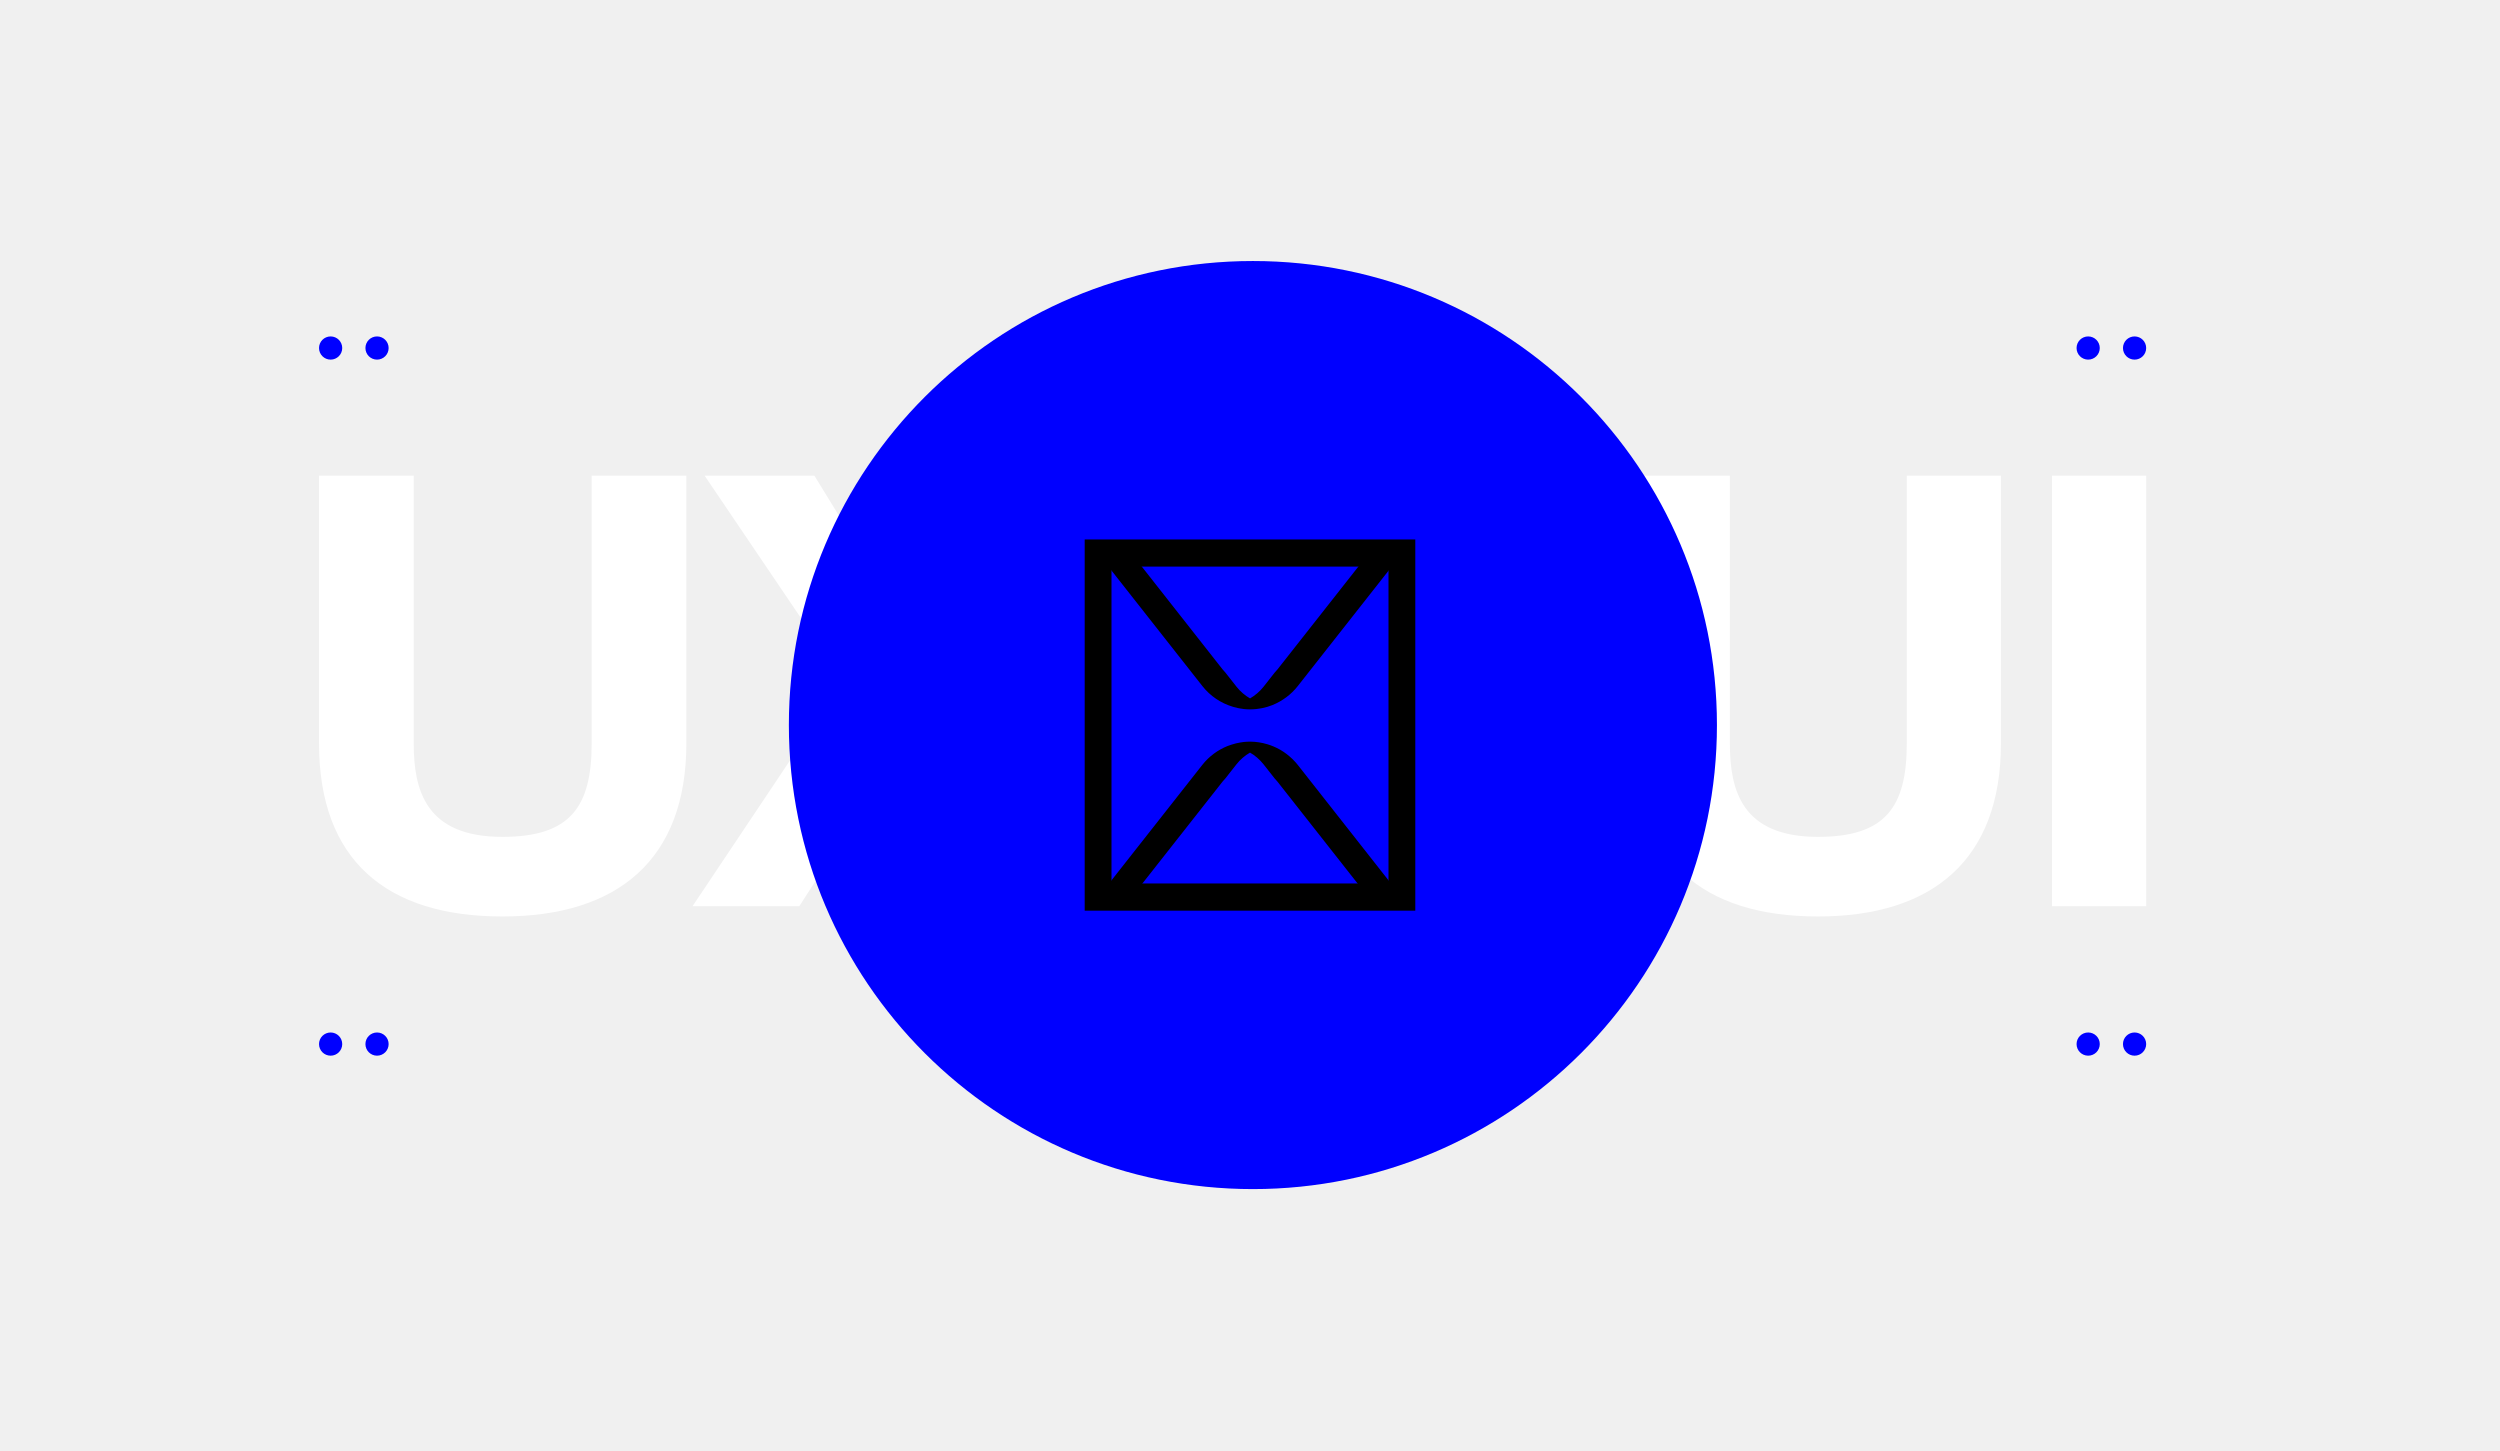
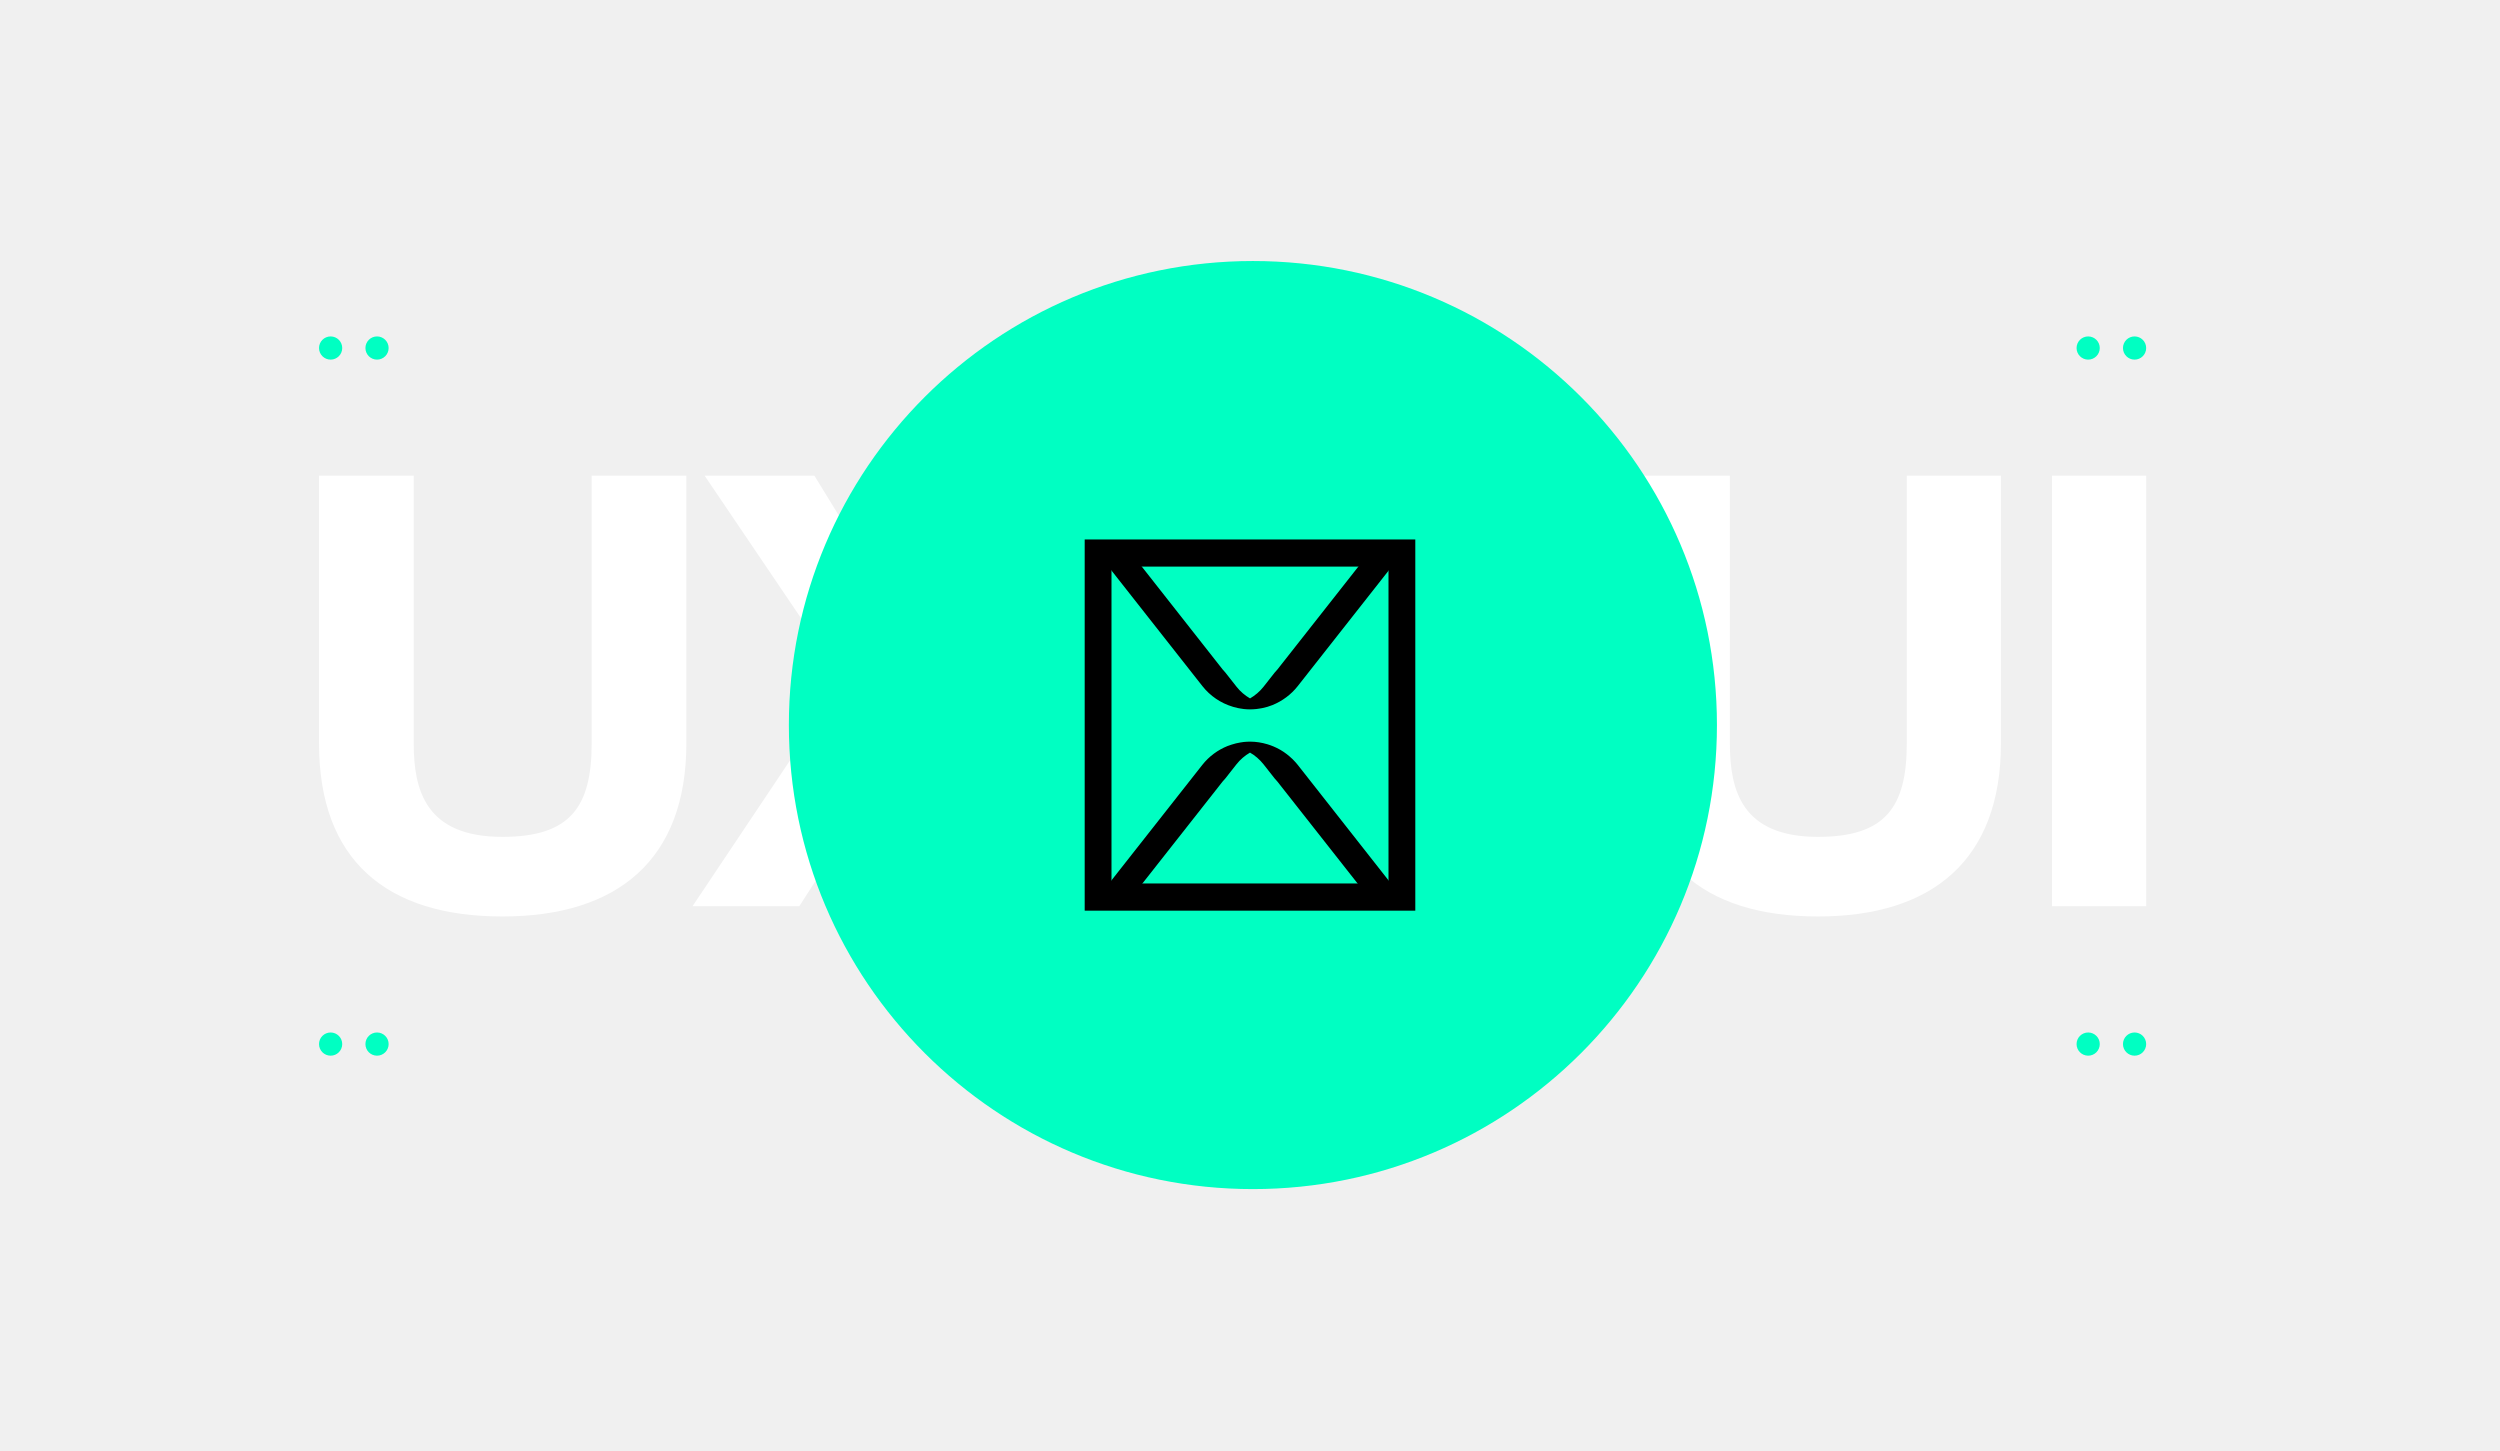
<svg xmlns="http://www.w3.org/2000/svg" width="431" height="250" viewBox="0 0 431 250" fill="none">
  <path d="M118.329 82V128.161C118.329 148.227 106.475 158 86.613 158C66.647 158 55 148.331 55 128.161V82H71.326V128.161C71.326 136.271 73.406 144.276 86.613 144.276C98.26 144.276 102.003 139.182 102.003 128.161V82H118.329Z" fill="white" />
  <path d="M119.391 156.233L145.389 117.349L121.471 82H140.397L154.956 105.705L170.034 82H187.92L164.107 117.453L190 156.233H170.554L154.332 130.553L137.797 156.233H119.391Z" fill="white" />
  <path d="M344.96 82V128.161C344.96 148.227 333.174 158 313.428 158C293.579 158 282 148.331 282 128.161V82H298.231V128.161C298.231 136.271 300.299 144.276 313.428 144.276C325.007 144.276 328.729 139.182 328.729 128.161V82H344.96Z" fill="white" />
  <path d="M353.769 156.233V82H370V156.233H353.769Z" fill="white" />
-   <circle cx="216" cy="125" r="80" fill="blue" />
+   <circle cx="216" cy="125" r="80" fill="#00FFC2" />
  <g clip-path="url(#clip0_1975_706)">
    <path d="M223.738 131.876C223.52 131.595 223.282 131.334 223.038 131.085C222.961 131.007 222.884 130.929 222.807 130.85C222.621 130.668 222.435 130.498 222.236 130.334C222.094 130.217 221.953 130.106 221.812 129.995C221.645 129.871 221.478 129.747 221.304 129.629C221.137 129.518 220.964 129.414 220.791 129.309C220.714 129.263 220.637 129.224 220.56 129.179C219.911 128.819 219.23 128.532 218.524 128.317C218.517 128.317 218.504 128.31 218.498 128.31C217.541 128.023 216.539 127.859 215.505 127.859C215.139 127.859 214.78 127.885 214.42 127.918C214.221 127.938 214.035 127.977 213.842 128.003C213.322 128.088 212.815 128.212 212.32 128.375C212.089 128.447 211.858 128.525 211.626 128.617C211.626 128.617 211.626 128.617 211.62 128.617C209.944 129.296 208.441 130.393 207.272 131.876L190.626 153.035C190.37 153.361 190.222 153.747 190.164 154.138H195.514L210.779 134.736C210.926 134.547 211.081 134.37 211.248 134.207L213.168 131.765C213.816 130.942 214.613 130.263 215.499 129.747C215.942 130.001 216.36 130.302 216.751 130.635C216.777 130.654 216.796 130.681 216.822 130.707C216.989 130.857 217.156 131.007 217.31 131.17C217.49 131.36 217.663 131.556 217.83 131.765L219.75 134.207C219.917 134.37 220.071 134.547 220.219 134.736L235.484 154.138H240.834C240.776 153.747 240.635 153.368 240.371 153.035L223.738 131.876Z" fill="black" />
    <path d="M223.74 118.273L240.385 97.114C240.623 96.813 240.758 96.474 240.829 96.121H235.408L220.227 115.419C220.079 115.608 219.925 115.785 219.758 115.948L217.838 118.39C217.189 119.213 216.393 119.892 215.506 120.408C214.62 119.892 213.824 119.213 213.175 118.39L211.255 115.948C211.088 115.785 210.934 115.608 210.786 115.419L195.617 96.121H190.197C190.261 96.474 190.403 96.813 190.64 97.114L207.286 118.273C208.648 120.003 210.472 121.218 212.501 121.832C212.552 121.845 212.597 121.858 212.649 121.878C212.906 121.949 213.169 122.021 213.432 122.074C213.567 122.1 213.695 122.119 213.83 122.145C214.029 122.178 214.228 122.217 214.434 122.237C214.781 122.276 215.128 122.296 215.481 122.296C215.494 122.296 215.5 122.296 215.513 122.296C215.879 122.296 216.239 122.269 216.592 122.237C216.791 122.217 216.984 122.178 217.176 122.152C217.317 122.126 217.459 122.106 217.6 122.08C217.863 122.028 218.114 121.963 218.371 121.891C218.428 121.878 218.48 121.858 218.538 121.845C218.827 121.754 219.116 121.656 219.398 121.545C221.074 120.852 222.577 119.755 223.74 118.273Z" fill="black" />
    <path fill-rule="evenodd" clip-rule="evenodd" d="M243.998 92.998H186.998V156.998H243.998V92.998ZM239.377 97.681H191.621V152.315H239.377V97.681Z" fill="black" />
  </g>
-   <circle cx="57" cy="60" r="2" fill="blue" />
-   <circle cx="65" cy="60" r="2" fill="blue" />
-   <circle cx="360" cy="60" r="2" fill="blue" />
-   <circle cx="368" cy="60" r="2" fill="blue" />
-   <circle cx="57" cy="180" r="2" fill="blue" />
-   <circle cx="65" cy="180" r="2" fill="blue" />
-   <circle cx="360" cy="180" r="2" fill="blue" />
-   <circle cx="368" cy="180" r="2" fill="blue" />
+   <circle cx="57" cy="60" r="2" fill="#00FFC2" />
+   <circle cx="65" cy="60" r="2" fill="#00FFC2" />
+   <circle cx="360" cy="60" r="2" fill="#00FFC2" />
+   <circle cx="368" cy="60" r="2" fill="#00FFC2" />
+   <circle cx="57" cy="180" r="2" fill="#00FFC2" />
+   <circle cx="65" cy="180" r="2" fill="#00FFC2" />
+   <circle cx="360" cy="180" r="2" fill="#00FFC2" />
+   <circle cx="368" cy="180" r="2" fill="#00FFC2" />
  <defs>
    <clipPath id="clip0_1975_706">
      <rect width="57" height="64" fill="white" transform="translate(187 93)" />
    </clipPath>
  </defs>
</svg>
